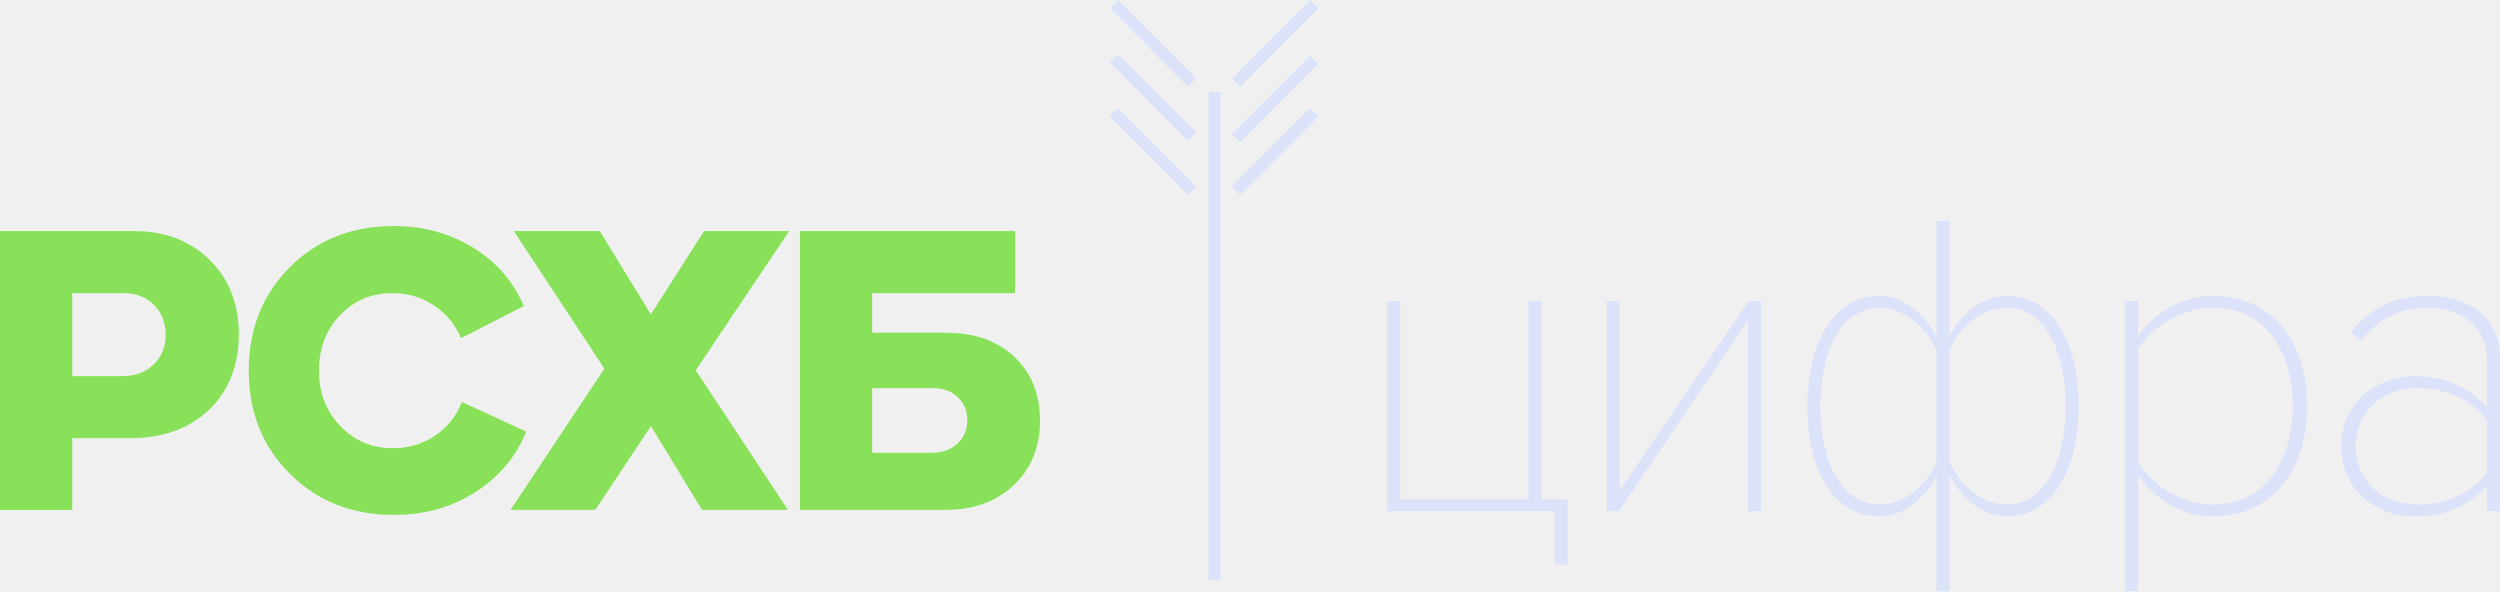
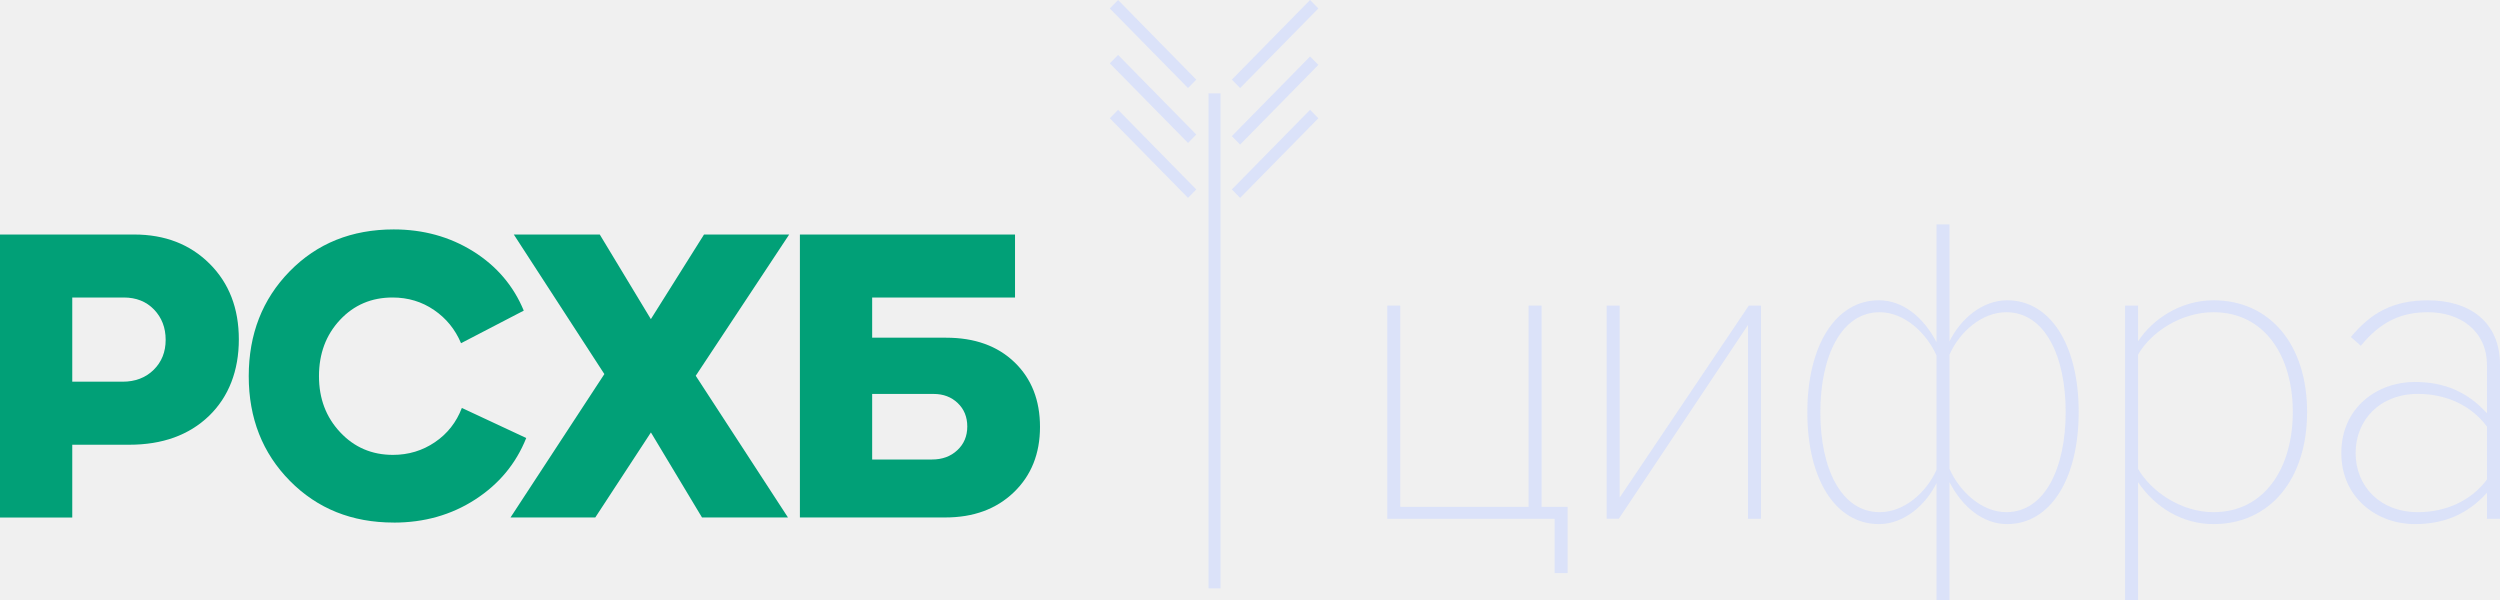
- <svg xmlns="http://www.w3.org/2000/svg" width="444" height="105" viewBox="0 0 444 105" fill="none">
-   <g clip-path="url(#clip0_7729_12304)">
-     <path d="M276.099 90.789H246.381V53.477H248.688V88.699H271.476V53.477H273.783V88.699H278.405V100.29H276.099V90.789Z" fill="#DBE2F9" />
-     <path d="M285.343 90.789V53.477H287.65V87.078L310.591 53.477H312.745V90.789H310.438V56.873L287.497 90.78H285.343V90.789Z" fill="#DBE2F9" />
-     <path d="M343.925 59.889V39.266H346.232V59.736C348.153 55.873 352.003 52.55 356.473 52.55C364.093 52.55 369.173 60.277 369.173 72.092C369.173 83.908 364.093 91.716 356.473 91.716C352.236 91.716 348.548 88.78 346.232 84.376V105H343.925V84.53C342.005 88.393 338.154 91.716 333.684 91.716C326.064 91.716 320.984 83.989 320.984 72.174C320.984 60.358 326.064 52.55 333.684 52.55C337.921 52.55 341.61 55.486 343.925 59.889ZM323.291 72.174C323.291 81.981 326.989 89.627 333.837 89.627C338.226 89.627 342.148 86.151 343.925 82.215V62.213C342.157 58.277 338.226 54.639 333.837 54.639C326.989 54.639 323.291 62.366 323.291 72.174ZM366.866 72.092C366.866 62.285 363.168 54.639 356.32 54.639C351.931 54.639 348.009 58.115 346.232 62.051V82.053C348 85.989 351.931 89.627 356.32 89.627C363.168 89.627 366.866 81.9 366.866 72.092Z" fill="#DBE2F9" />
-     <path d="M379.719 84.376V105H377.412V53.477H379.719V59.736C382.259 55.873 387.267 52.55 393.11 52.55C403.117 52.55 409.741 60.277 409.741 72.092C409.741 83.908 403.117 91.716 393.11 91.716C387.563 91.716 382.717 88.78 379.719 84.376ZM407.201 72.092C407.201 62.285 402.193 54.639 393.11 54.639C387.339 54.639 382.025 58.115 379.719 62.051V82.053C382.025 85.989 387.339 89.627 393.11 89.627C402.193 89.627 407.201 81.9 407.201 72.092Z" fill="#DBE2F9" />
-     <path d="M441.684 90.789V86.232C438.22 90.014 434.064 91.716 428.832 91.716C422.289 91.716 415.817 87.24 415.817 79.279C415.817 71.318 422.208 66.842 428.832 66.842C434.064 66.842 438.22 68.544 441.684 72.327V63.906C441.684 57.881 436.909 54.639 431.21 54.639C426.363 54.639 422.746 56.341 419.282 60.511L417.514 58.971C421.131 54.72 424.981 52.559 431.219 52.559C438.534 52.559 444 56.269 444 63.834V90.789H441.693H441.684ZM441.684 83.917V74.65C438.839 70.868 434.298 68.931 429.442 68.931C422.666 68.931 418.357 73.488 418.357 79.279C418.357 85.07 422.666 89.627 429.442 89.627C434.289 89.627 438.83 87.7 441.684 83.908V83.917Z" fill="#DBE2F9" />
-     <path d="M216.763 102.965H214.636V16.337H216.763V102.965Z" fill="#DBE2F9" />
-     <path d="M220.245 15.409L218.773 13.932L232.667 0L234.139 1.477L220.245 15.409Z" fill="#DBE2F9" />
-     <path d="M220.245 25.298L218.773 23.821L232.667 9.888L234.139 11.356L220.245 25.298Z" fill="#DBE2F9" />
-     <path d="M220.245 34.628L218.773 33.151L232.667 19.219L234.139 20.696L220.245 34.628Z" fill="#DBE2F9" />
-     <path d="M210.992 15.409L197.098 1.477L198.57 0L212.455 13.932L210.992 15.409Z" fill="#DBE2F9" />
-     <path d="M210.992 25.018L197.098 11.086L198.57 9.609L212.455 23.541L210.992 25.018Z" fill="#DBE2F9" />
-     <path d="M210.992 34.628L197.098 20.696L198.57 19.219L212.455 33.151L210.992 34.628Z" fill="#DBE2F9" />
-     <path d="M23.829 41.04C29.287 41.04 33.747 42.742 37.221 46.146C40.685 49.551 42.417 53.964 42.417 59.394C42.417 64.825 40.649 69.436 37.104 72.795C33.559 76.154 28.838 77.829 22.941 77.829H12.835V90.564H0V41.04H23.829ZM12.835 66.797H21.756C24.018 66.797 25.858 66.103 27.285 64.726C28.712 63.348 29.421 61.592 29.421 59.466C29.421 57.341 28.73 55.585 27.357 54.171C25.983 52.766 24.189 52.063 21.972 52.063H12.835V66.788V66.797Z" fill="#89E159" />
-     <path d="M69.927 91.446C62.504 91.446 56.356 89.014 51.483 84.151C46.618 79.288 44.177 73.182 44.177 65.833C44.177 58.484 46.6 52.361 51.447 47.479C56.293 42.598 62.45 40.148 69.927 40.148C75.186 40.148 79.898 41.436 84.054 43.994C88.21 46.561 91.198 50.019 93.02 54.36L81.882 60.06C80.85 57.647 79.252 55.711 77.089 54.252C74.926 52.793 72.467 52.063 69.712 52.063C65.978 52.063 62.863 53.369 60.377 55.99C57.891 58.611 56.652 61.889 56.652 65.833C56.652 69.778 57.909 73.002 60.413 75.641C62.917 78.279 66.041 79.603 69.783 79.603C72.539 79.603 75.025 78.865 77.233 77.388C79.45 75.911 81.047 73.912 82.026 71.39L93.46 76.649C91.638 81.143 88.614 84.728 84.386 87.421C80.159 90.113 75.339 91.455 69.927 91.455V91.446Z" fill="#89E159" />
-     <path d="M125.035 41.04H140.158L123.563 65.761L139.943 90.555H124.676L115.602 75.677L105.72 90.555H90.668L107.336 65.464L91.252 41.04H106.519L115.593 55.846L125.035 41.04Z" fill="#89E159" />
-     <path d="M154.905 59.097H168.036C173.098 59.097 177.146 60.529 180.171 63.393C183.195 66.257 184.703 70.03 184.703 74.713C184.703 79.396 183.151 83.215 180.054 86.151C176.958 89.087 172.901 90.555 167.884 90.555H142.062V41.04H180.269V52.072H154.896V59.106L154.905 59.097ZM154.905 80.414H165.523C167.345 80.414 168.844 79.874 170.02 78.784C171.204 77.703 171.788 76.316 171.788 74.641C171.788 72.966 171.222 71.597 170.091 70.534C168.961 69.472 167.533 68.94 165.81 68.94H154.896V80.414H154.905Z" fill="#89E159" />
+ <svg xmlns="http://www.w3.org/2000/svg" width="125" height="30" viewBox="0 0 125 30" fill="none">
+   <g clip-path="url(#clip0_1_2)">
+     <mask id="mask0_1_2" style="mask-type:luminance" maskUnits="userSpaceOnUse" x="0" y="0" width="125" height="30">
+       <path d="M125 0H0V30H125V0Z" fill="white" />
+     </mask>
+     <g mask="url(#mask0_1_2)">
+       <path d="M77.731 25.94H69.364V15.279H70.013V25.343H76.429V15.279H77.079V25.343H78.38V28.654H77.731V25.94Z" fill="#DBE2F9" />
+       <path d="M80.333 25.94V15.279H80.983V24.88L87.441 15.279H88.048V25.94H87.398V16.249L80.939 25.937H80.333V25.94Z" fill="#DBE2F9" />
+       <path d="M96.826 17.111V11.219H97.475V17.067C98.016 15.964 99.1 15.014 100.358 15.014C102.504 15.014 103.934 17.222 103.934 20.598C103.934 23.974 102.504 26.205 100.358 26.205C99.165 26.205 98.127 25.366 97.475 24.108V30H96.826V24.151C96.285 25.255 95.201 26.205 93.943 26.205C91.797 26.205 90.367 23.997 90.367 20.621C90.367 17.245 91.797 15.014 93.943 15.014C95.135 15.014 96.174 15.853 96.826 17.111ZM91.017 20.621C91.017 23.423 92.058 25.608 93.986 25.608C95.221 25.608 96.326 24.614 96.826 23.49V17.775C96.328 16.651 95.221 15.611 93.986 15.611C92.058 15.611 91.017 17.819 91.017 20.621ZM103.284 20.598C103.284 17.796 102.243 15.611 100.315 15.611C99.08 15.611 97.975 16.604 97.475 17.729V23.444C97.973 24.568 99.08 25.608 100.315 25.608C102.243 25.608 103.284 23.4 103.284 20.598Z" fill="#DBE2F9" />
+       <path d="M106.903 24.108V30H106.253V15.279H106.903V17.067C107.618 15.964 109.028 15.014 110.673 15.014C113.49 15.014 115.355 17.222 115.355 20.598C115.355 23.974 113.49 26.205 110.673 26.205C109.111 26.205 107.747 25.366 106.903 24.108ZM114.64 20.598C114.64 17.796 113.23 15.611 110.673 15.611C109.048 15.611 107.552 16.604 106.903 17.729V23.444C107.552 24.568 109.048 25.608 110.673 25.608C113.23 25.608 114.64 23.4 114.64 20.598Z" fill="#DBE2F9" />
+       <path d="M124.348 25.94V24.638C123.373 25.718 122.203 26.205 120.73 26.205C118.888 26.205 117.066 24.926 117.066 22.651C117.066 20.377 118.865 19.098 120.73 19.098C122.203 19.098 123.373 19.584 124.348 20.665V18.259C124.348 16.538 123.004 15.611 121.399 15.611C120.035 15.611 119.016 16.098 118.041 17.289L117.543 16.849C118.562 15.634 119.646 15.017 121.402 15.017C123.461 15.017 125 16.077 125 18.238V25.94H124.351H124.348ZM124.348 23.976V21.329C123.547 20.248 122.269 19.695 120.901 19.695C118.994 19.695 117.781 20.997 117.781 22.651C117.781 24.306 118.994 25.608 120.901 25.608C122.266 25.608 123.544 25.057 124.348 23.974V23.976Z" fill="#DBE2F9" />
+       <path d="M61.026 29.419H60.427V4.668H61.026V29.419Z" fill="#DBE2F9" />
+       <path d="M62.006 4.403L61.592 3.981L65.503 0L65.918 0.422L62.006 4.403Z" fill="#DBE2F9" />
+       <path d="M62.006 7.228L61.592 6.806L65.503 2.825L65.918 3.245L62.006 7.228Z" fill="#DBE2F9" />
+       <path d="M62.006 9.894L61.592 9.472L65.503 5.491L65.918 5.913L62.006 9.894Z" fill="#DBE2F9" />
+       <path d="M59.401 4.403L55.489 0.422L55.904 0L59.813 3.981L59.401 4.403Z" fill="#DBE2F9" />
+       <path d="M59.401 7.148L55.489 3.168L55.904 2.746L59.813 6.726L59.401 7.148Z" fill="#DBE2F9" />
+       <path d="M59.401 9.894L55.489 5.913L55.904 5.491L59.813 9.472L59.401 9.894Z" fill="#DBE2F9" />
+       <path d="M6.709 11.726C8.245 11.726 9.501 12.212 10.479 13.185C11.454 14.157 11.942 15.418 11.942 16.97C11.942 18.521 11.444 19.839 10.446 20.799C9.448 21.758 8.119 22.237 6.459 22.237H3.613V25.875H0V11.726H6.709ZM3.613 19.085H6.125C6.762 19.085 7.28 18.887 7.682 18.493C8.083 18.099 8.283 17.598 8.283 16.99C8.283 16.383 8.088 15.881 7.702 15.477C7.315 15.076 6.81 14.875 6.186 14.875H3.613V19.082V19.085Z" fill="#01A077" />
+       <path d="M19.687 26.128C17.597 26.128 15.866 25.433 14.494 24.043C13.124 22.654 12.437 20.909 12.437 18.809C12.437 16.71 13.119 14.96 14.484 13.566C15.848 12.171 17.582 11.471 19.687 11.471C21.167 11.471 22.494 11.839 23.664 12.57C24.834 13.303 25.675 14.291 26.188 15.531L23.052 17.16C22.762 16.471 22.312 15.917 21.703 15.501C21.094 15.084 20.402 14.875 19.626 14.875C18.575 14.875 17.698 15.248 16.998 15.997C16.298 16.746 15.949 17.683 15.949 18.809C15.949 19.936 16.303 20.858 17.008 21.612C17.713 22.366 18.593 22.744 19.646 22.744C20.422 22.744 21.122 22.533 21.744 22.111C22.368 21.689 22.817 21.118 23.093 20.397L26.312 21.9C25.799 23.184 24.948 24.208 23.757 24.977C22.567 25.747 21.21 26.13 19.687 26.13V26.128Z" fill="#01A077" />
+       <path d="M35.201 11.726H39.459L34.787 18.789L39.398 25.873H35.1L32.546 21.622L29.764 25.873H25.526L30.218 18.704L25.69 11.726H29.988L32.543 15.956L35.201 11.726Z" fill="#01A077" />
+       <path d="M43.611 16.885H47.307C48.733 16.885 49.872 17.294 50.724 18.112C51.575 18.93 52 20.009 52 21.347C52 22.685 51.563 23.776 50.691 24.614C49.819 25.453 48.677 25.873 47.265 25.873H39.995V11.726H50.751V14.878H43.608V16.887L43.611 16.885ZM43.611 22.975H46.6C47.113 22.975 47.535 22.821 47.866 22.51C48.199 22.201 48.364 21.805 48.364 21.326C48.364 20.847 48.204 20.456 47.886 20.153C47.568 19.849 47.166 19.697 46.681 19.697H43.608V22.975H43.611Z" fill="#01A077" />
+     </g>
  </g>
  <defs>
-     <clipPath id="clip0_7729_12304">
-       <rect width="444" height="105" fill="white" />
+     <clipPath id="clip0_1_2">
+       <rect width="125" height="30" fill="white" />
    </clipPath>
  </defs>
</svg>
